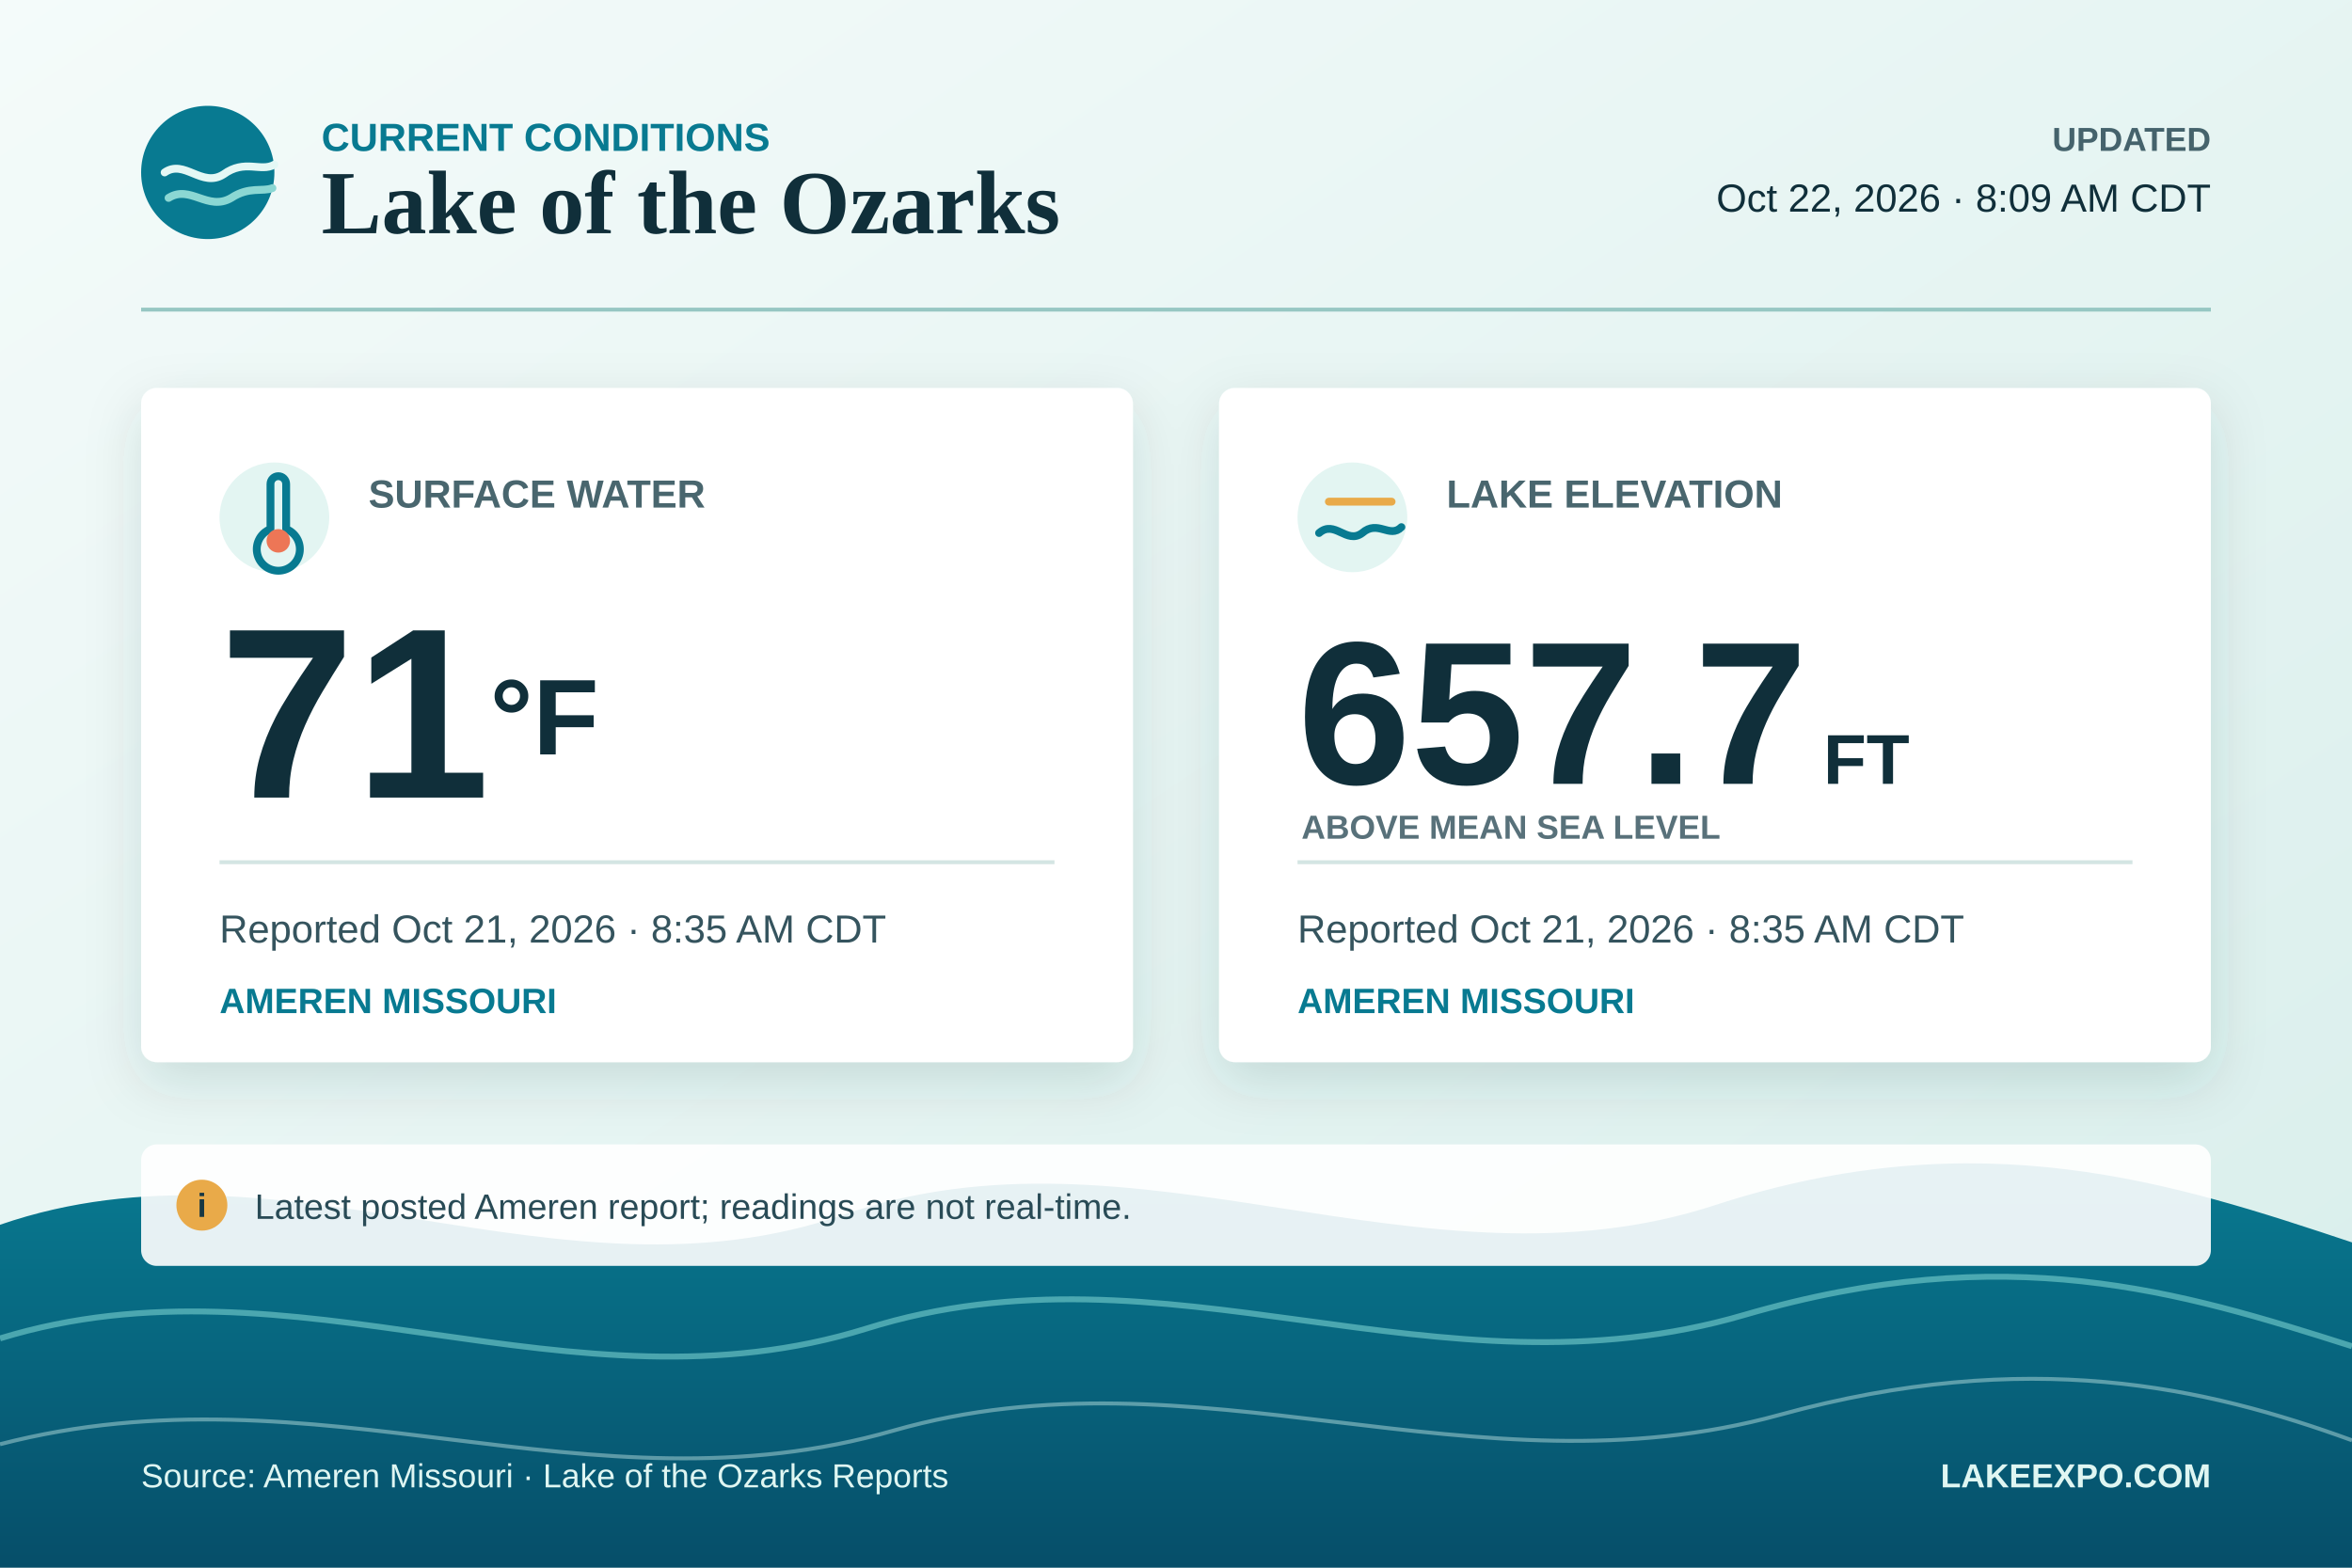
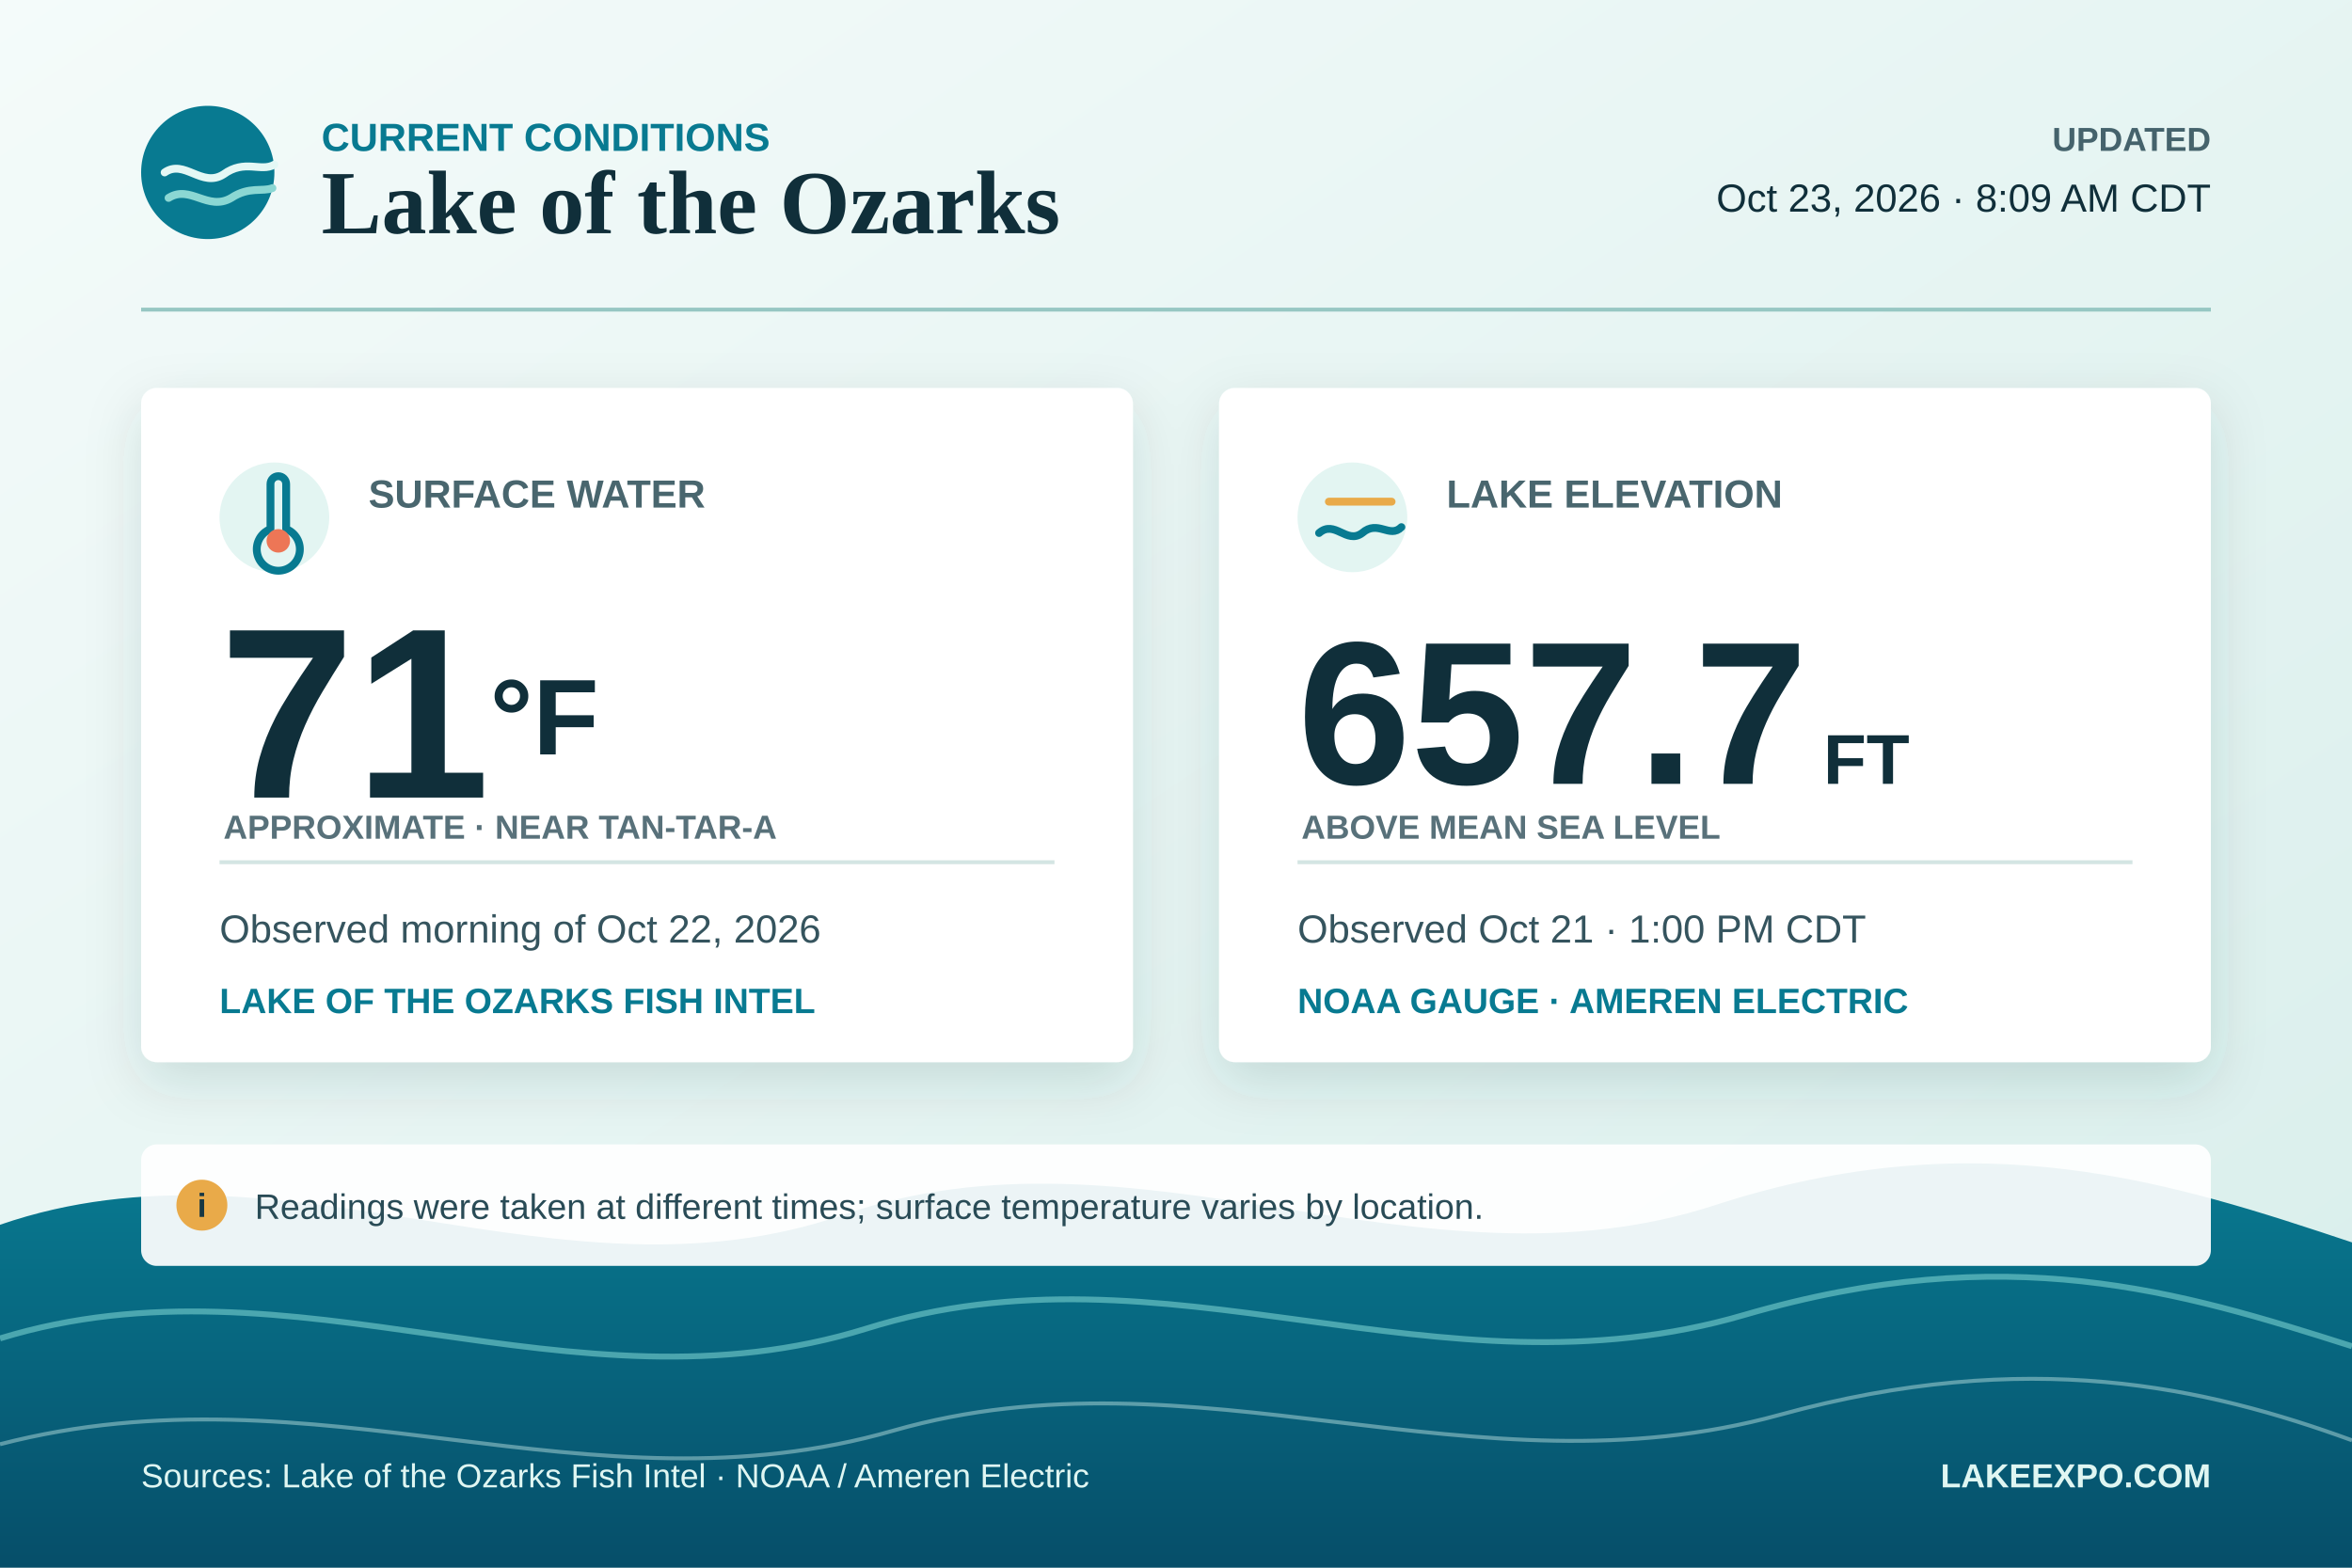
<svg xmlns="http://www.w3.org/2000/svg" width="1200" height="800" viewBox="0 0 1200 800" role="img" aria-labelledby="title desc">
  <defs>
    <linearGradient id="background" x1="0" y1="0" x2="1" y2="1">
      <stop offset="0" stop-color="#f4fbfa" />
      <stop offset="1" stop-color="#d8eeeb" />
    </linearGradient>
    <linearGradient id="lake" x1="0" y1="0" x2="0" y2="1">
      <stop offset="0" stop-color="#087a91" />
      <stop offset="1" stop-color="#064e69" />
    </linearGradient>
    <filter id="shadow" x="-10%" y="-15%" width="120%" height="140%">
      <feDropShadow dx="0" dy="10" stdDeviation="14" flood-color="#07394a" flood-opacity="0.14" />
    </filter>
  </defs>
  <rect width="1200" height="800" fill="url(#background)" />
  <path d="M0 625 C145 575 285 670 430 620 C580 568 725 664 875 615 C1010 571 1110 604 1200 634 L1200 800 L0 800 Z" fill="url(#lake)" />
  <path d="M0 683 C150 637 291 725 442 678 C595 630 733 717 890 671 C1024 632 1112 659 1200 687" fill="none" stroke="#78d0ce" stroke-width="3" opacity="0.6" />
  <path d="M0 737 C162 695 300 775 456 730 C610 686 752 765 908 722 C1035 687 1126 708 1200 735" fill="none" stroke="#d4f3ef" stroke-width="2" opacity="0.42" />
  <g transform="translate(72 54)">
    <circle cx="34" cy="34" r="34" fill="#087a91" />
    <path d="M12 34 C22 27 31 42 42 35 C53 27 61 34 68 30" fill="none" stroke="#e4f8f5" stroke-width="4" stroke-linecap="round" />
    <path d="M14 47 C25 40 34 54 46 47 C55 41 62 44 67 42" fill="none" stroke="#8bd7d3" stroke-width="4" stroke-linecap="round" />
    <text x="92" y="23" font-family="Arial, Helvetica, sans-serif" font-size="20" font-weight="700" fill="#087a91">CURRENT CONDITIONS</text>
    <text x="92" y="65" font-family="Georgia, 'Times New Roman', serif" font-size="46" font-weight="700" fill="#102f3a">Lake of the Ozarks</text>
    <text x="1056" y="23" text-anchor="end" font-family="Arial, Helvetica, sans-serif" font-size="17" font-weight="700" fill="#45636c">UPDATED</text>
-     <text x="1056" y="54" text-anchor="end" font-family="Arial, Helvetica, sans-serif" font-size="20" fill="#102f3a">Oct 22, 2026 · 8:09 AM CDT</text>
+     <text x="1056" y="54" text-anchor="end" font-family="Arial, Helvetica, sans-serif" font-size="20" fill="#102f3a">Oct 23, 2026 · 8:09 AM CDT</text>
  </g>
  <line x1="72" y1="158" x2="1128" y2="158" stroke="#97c7c3" stroke-width="2" />
  <g filter="url(#shadow)">
    <rect x="72" y="198" width="506" height="344" rx="8" fill="#ffffff" />
    <rect x="622" y="198" width="506" height="344" rx="8" fill="#ffffff" />
  </g>
  <g transform="translate(112 236)">
    <circle cx="28" cy="28" r="28" fill="#e3f5f2" />
    <path d="M26 11 V34 A11 11 0 1 0 34 34 V11 A4 4 0 0 0 26 11 Z" fill="none" stroke="#087a91" stroke-width="4" stroke-linejoin="round" />
    <circle cx="30" cy="40" r="6" fill="#ed7656" />
    <text x="76" y="23" font-family="Arial, Helvetica, sans-serif" font-size="20" font-weight="700" fill="#49666e">SURFACE WATER</text>
    <text x="0" y="171" font-family="Arial, Helvetica, sans-serif" font-size="124" font-weight="700" fill="#102f3a">71<tspan font-size="55" baseline-shift="super">°F</tspan>
    </text>
+     <text x="2" y="192" font-family="Arial, Helvetica, sans-serif" font-size="17" font-weight="700" fill="#58717a">APPROXIMATE · NEAR TAN-TAR-A</text>
    <line x1="0" y1="204" x2="426" y2="204" stroke="#d4e5e3" stroke-width="2" />
-     <text x="0" y="245" font-family="Arial, Helvetica, sans-serif" font-size="20" fill="#35545e">Reported Oct 21, 2026 · 8:35 AM CDT</text>
-     <text x="0" y="281" font-family="Arial, Helvetica, sans-serif" font-size="18" font-weight="700" fill="#087a91">AMEREN MISSOURI</text>
+     <text x="0" y="245" font-family="Arial, Helvetica, sans-serif" font-size="20" fill="#35545e">Observed morning of Oct 22, 2026</text>
+     <text x="0" y="281" font-family="Arial, Helvetica, sans-serif" font-size="18" font-weight="700" fill="#087a91">LAKE OF THE OZARKS FISH INTEL</text>
  </g>
  <g transform="translate(662 236)">
    <circle cx="28" cy="28" r="28" fill="#e3f5f2" />
    <path d="M11 36 C19 29 25 42 33 36 C41 29 47 39 53 33" fill="none" stroke="#087a91" stroke-width="4" stroke-linecap="round" />
    <path d="M16 20 H48" stroke="#e9aa49" stroke-width="4" stroke-linecap="round" />
    <text x="76" y="23" font-family="Arial, Helvetica, sans-serif" font-size="20" font-weight="700" fill="#49666e">LAKE ELEVATION</text>
    <text x="0" y="164" font-family="Arial, Helvetica, sans-serif" font-size="104" font-weight="700" fill="#102f3a">657.7<tspan dx="8" font-size="36">FT</tspan>
    </text>
    <text x="2" y="192" font-family="Arial, Helvetica, sans-serif" font-size="17" font-weight="700" fill="#58717a">ABOVE MEAN SEA LEVEL</text>
    <line x1="0" y1="204" x2="426" y2="204" stroke="#d4e5e3" stroke-width="2" />
-     <text x="0" y="245" font-family="Arial, Helvetica, sans-serif" font-size="20" fill="#35545e">Reported Oct 21, 2026 · 8:35 AM CDT</text>
-     <text x="0" y="281" font-family="Arial, Helvetica, sans-serif" font-size="18" font-weight="700" fill="#087a91">AMEREN MISSOURI</text>
+     <text x="0" y="245" font-family="Arial, Helvetica, sans-serif" font-size="20" fill="#35545e">Observed Oct 21 · 1:00 PM CDT</text>
+     <text x="0" y="281" font-family="Arial, Helvetica, sans-serif" font-size="18" font-weight="700" fill="#087a91">NOAA GAUGE · AMEREN ELECTRIC</text>
  </g>
  <g transform="translate(72 584)">
-     <rect width="1056" height="62" rx="8" fill="#ffffff" fill-opacity="0.9" />
+     <rect width="1056" height="62" rx="8" fill="#ffffff" fill-opacity="0.92" />
    <circle cx="31" cy="31" r="13" fill="#e9aa49" />
    <text x="31" y="37" text-anchor="middle" font-family="Arial, Helvetica, sans-serif" font-size="17" font-weight="700" fill="#173743">i</text>
-     <text x="58" y="38" font-family="Arial, Helvetica, sans-serif" font-size="18" fill="#294b56">Latest posted Ameren report; readings are not real-time.</text>
+     <text x="58" y="38" font-family="Arial, Helvetica, sans-serif" font-size="18" fill="#294b56">Readings were taken at different times; surface temperature varies by location.</text>
  </g>
-   <text x="72" y="759" font-family="Arial, Helvetica, sans-serif" font-size="17" fill="#dff6f2">Source: Ameren Missouri · Lake of the Ozarks Reports</text>
+   <text x="72" y="759" font-family="Arial, Helvetica, sans-serif" font-size="17" fill="#dff6f2">Sources: Lake of the Ozarks Fish Intel · NOAA / Ameren Electric</text>
  <text x="1128" y="759" text-anchor="end" font-family="Arial, Helvetica, sans-serif" font-size="17" font-weight="700" fill="#dff6f2">LAKEEXPO.COM</text>
</svg>
